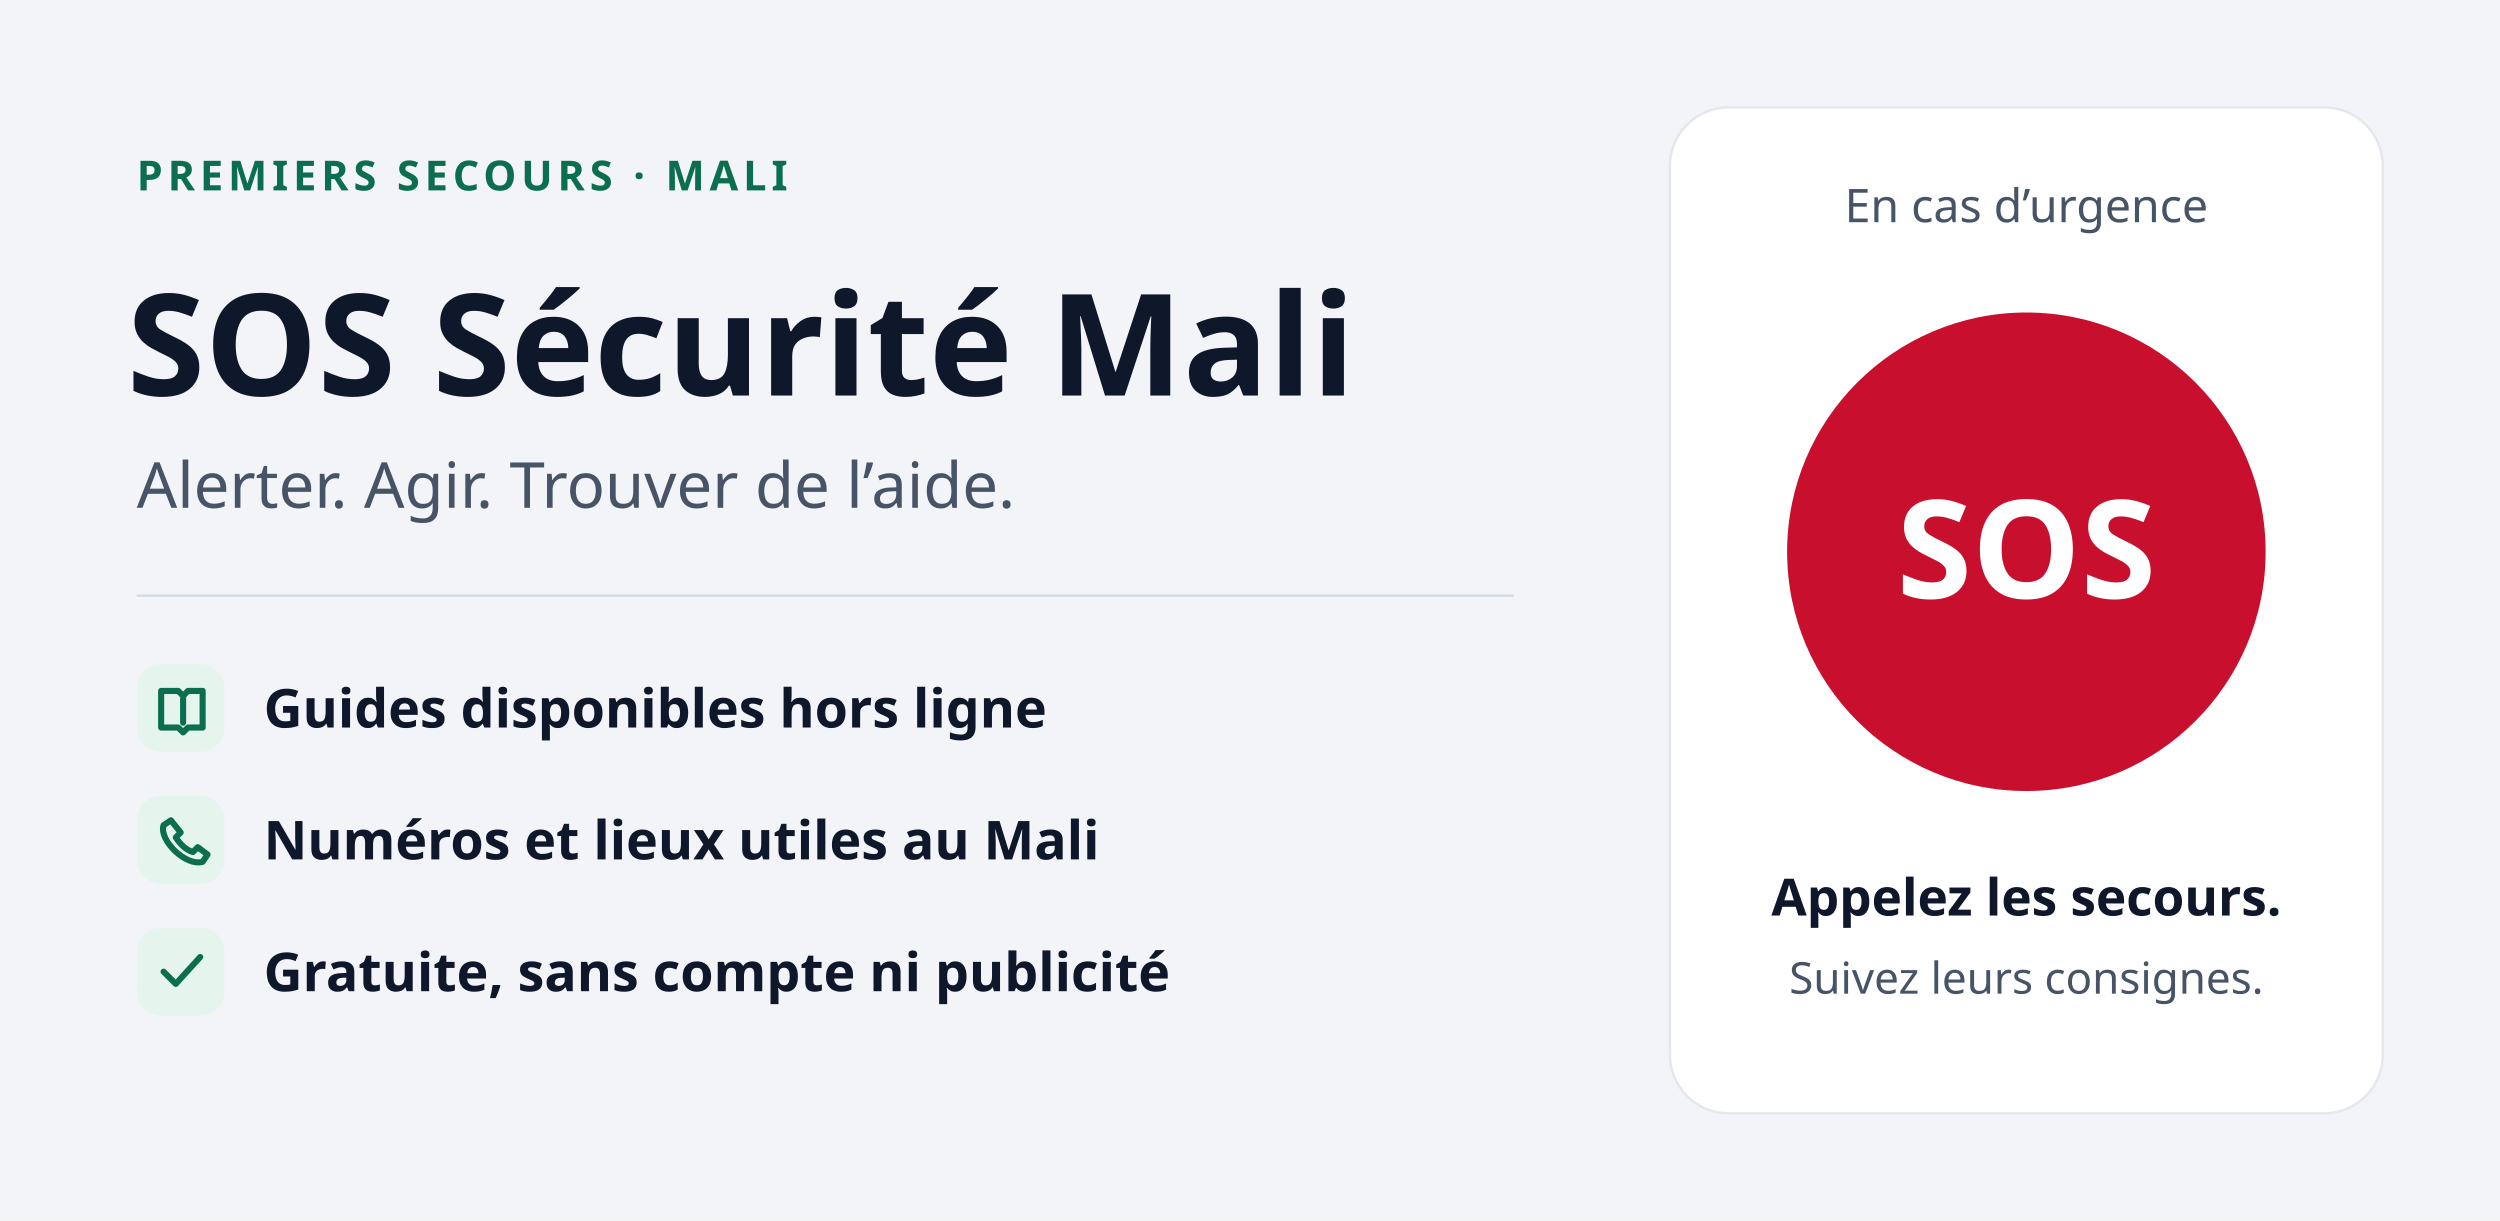
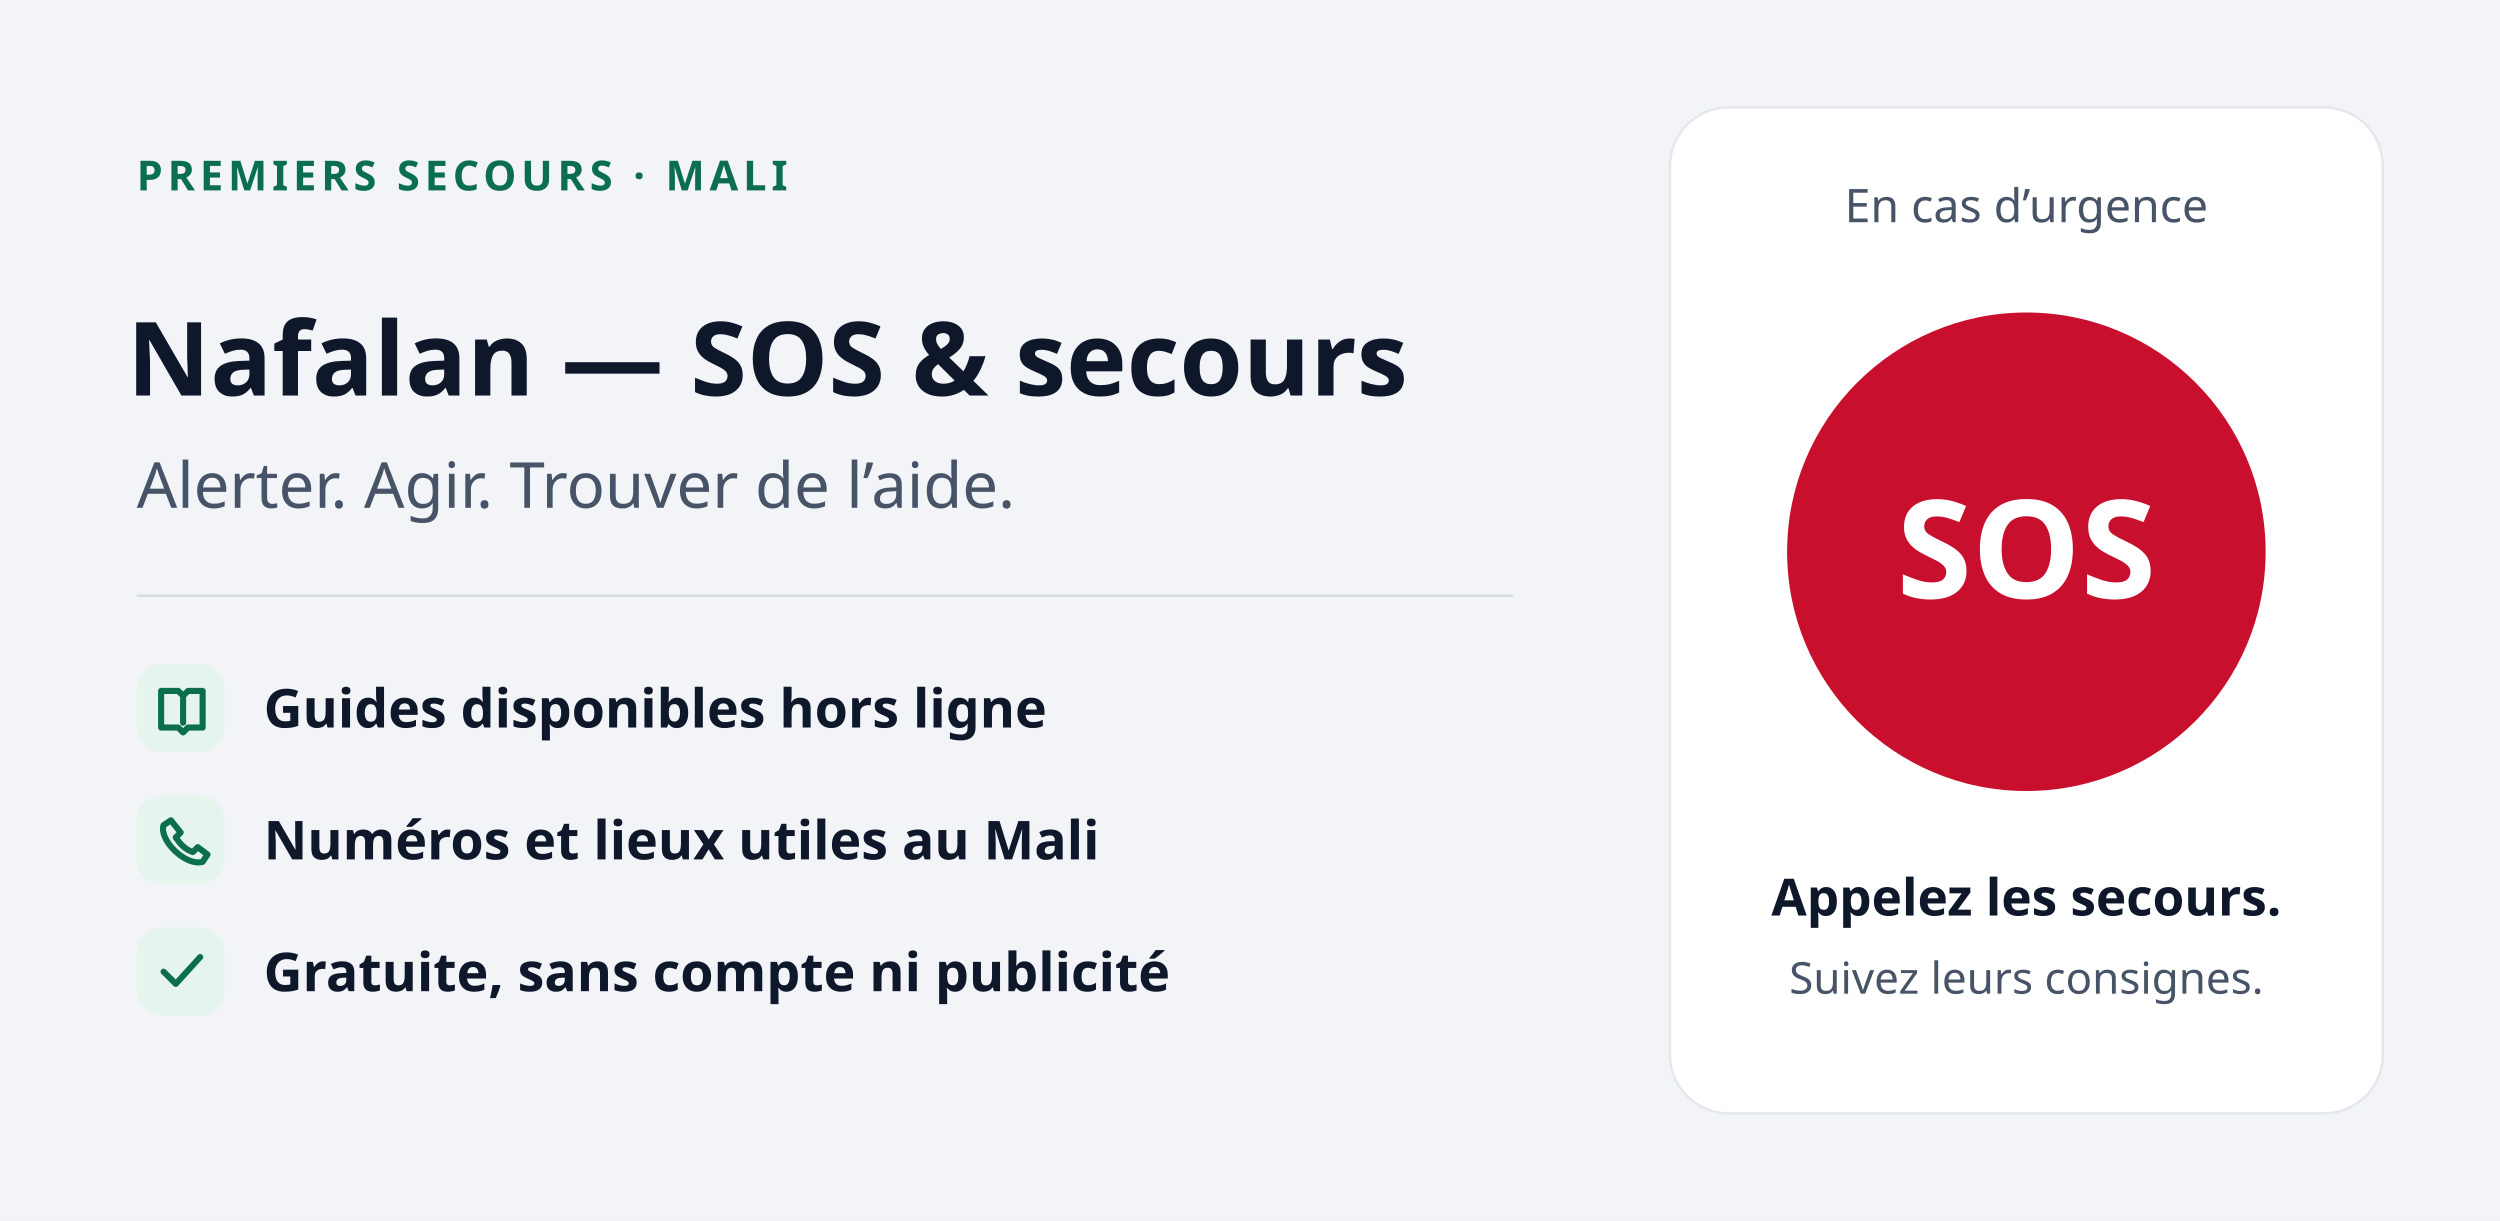
<svg xmlns="http://www.w3.org/2000/svg" width="1024" height="500" viewBox="0 0 1024 500" role="img" aria-labelledby="title desc">
  <rect width="1024" height="500" fill="#F2F4F7" />
  <g font-family="DM Sans, sans-serif">
    <text x="56" y="78" fill="#0B6E4F" font-size="17" font-weight="600" letter-spacing="2">PREMIERS SECOURS · MALI</text>
-     <text x="52" y="162" fill="#0F172A" font-size="58" font-weight="700">SOS Sécurité Mali</text>
+     <text x="52" y="162" fill="#0F172A" font-size="42" font-weight="700">Nafalan — SOS &amp; secours</text>
    <text x="56" y="208" fill="#475467" font-size="26">Alerter. Agir. Trouver de l’aide.</text>
    <path d="M56 244H620" stroke="#D5DCE5" />
    <g fill="#E6F4EE">
      <rect x="56" y="272" width="36" height="36" rx="10" />
      <rect x="56" y="326" width="36" height="36" rx="10" />
      <rect x="56" y="380" width="36" height="36" rx="10" />
    </g>
    <g fill="none" stroke="#0B6E4F" stroke-width="2.5" stroke-linecap="round" stroke-linejoin="round">
      <path d="M66 283h7l2 2 2-2h6v15h-6l-2 2-2-2h-7z M75 286v10" />
      <path d="m67 338 3-2 4 5-2 2c2 3 4 5 7 6l2-2 4 3-2 3c-7 2-18-9-16-15z" />
      <path d="m67 398 5 5 10-11" />
    </g>
    <text x="108" y="298" fill="#0F172A" font-size="22" font-weight="600">Guides disponibles hors ligne</text>
    <text x="108" y="352" fill="#0F172A" font-size="22" font-weight="600">Numéros et lieux utiles au Mali</text>
    <text x="108" y="406" fill="#0F172A" font-size="22" font-weight="600">Gratuite, sans compte ni publicité</text>
    <rect x="684" y="44" width="292" height="412" rx="24" fill="#FFFFFF" stroke="#E4E7EC" />
    <text x="830" y="91" text-anchor="middle" fill="#475467" font-size="19" font-weight="500">En cas d’urgence</text>
    <circle cx="830" cy="226" r="98" fill="#C8102E" />
    <text x="830" y="245" text-anchor="middle" fill="#FFFFFF" font-size="56" font-weight="700">SOS</text>
    <text x="830" y="375" text-anchor="middle" fill="#0F172A" font-size="21" font-weight="600">Appelez les secours.</text>
    <text x="830" y="407" text-anchor="middle" fill="#475467" font-size="18">Suivez leurs consignes.</text>
  </g>
</svg>
